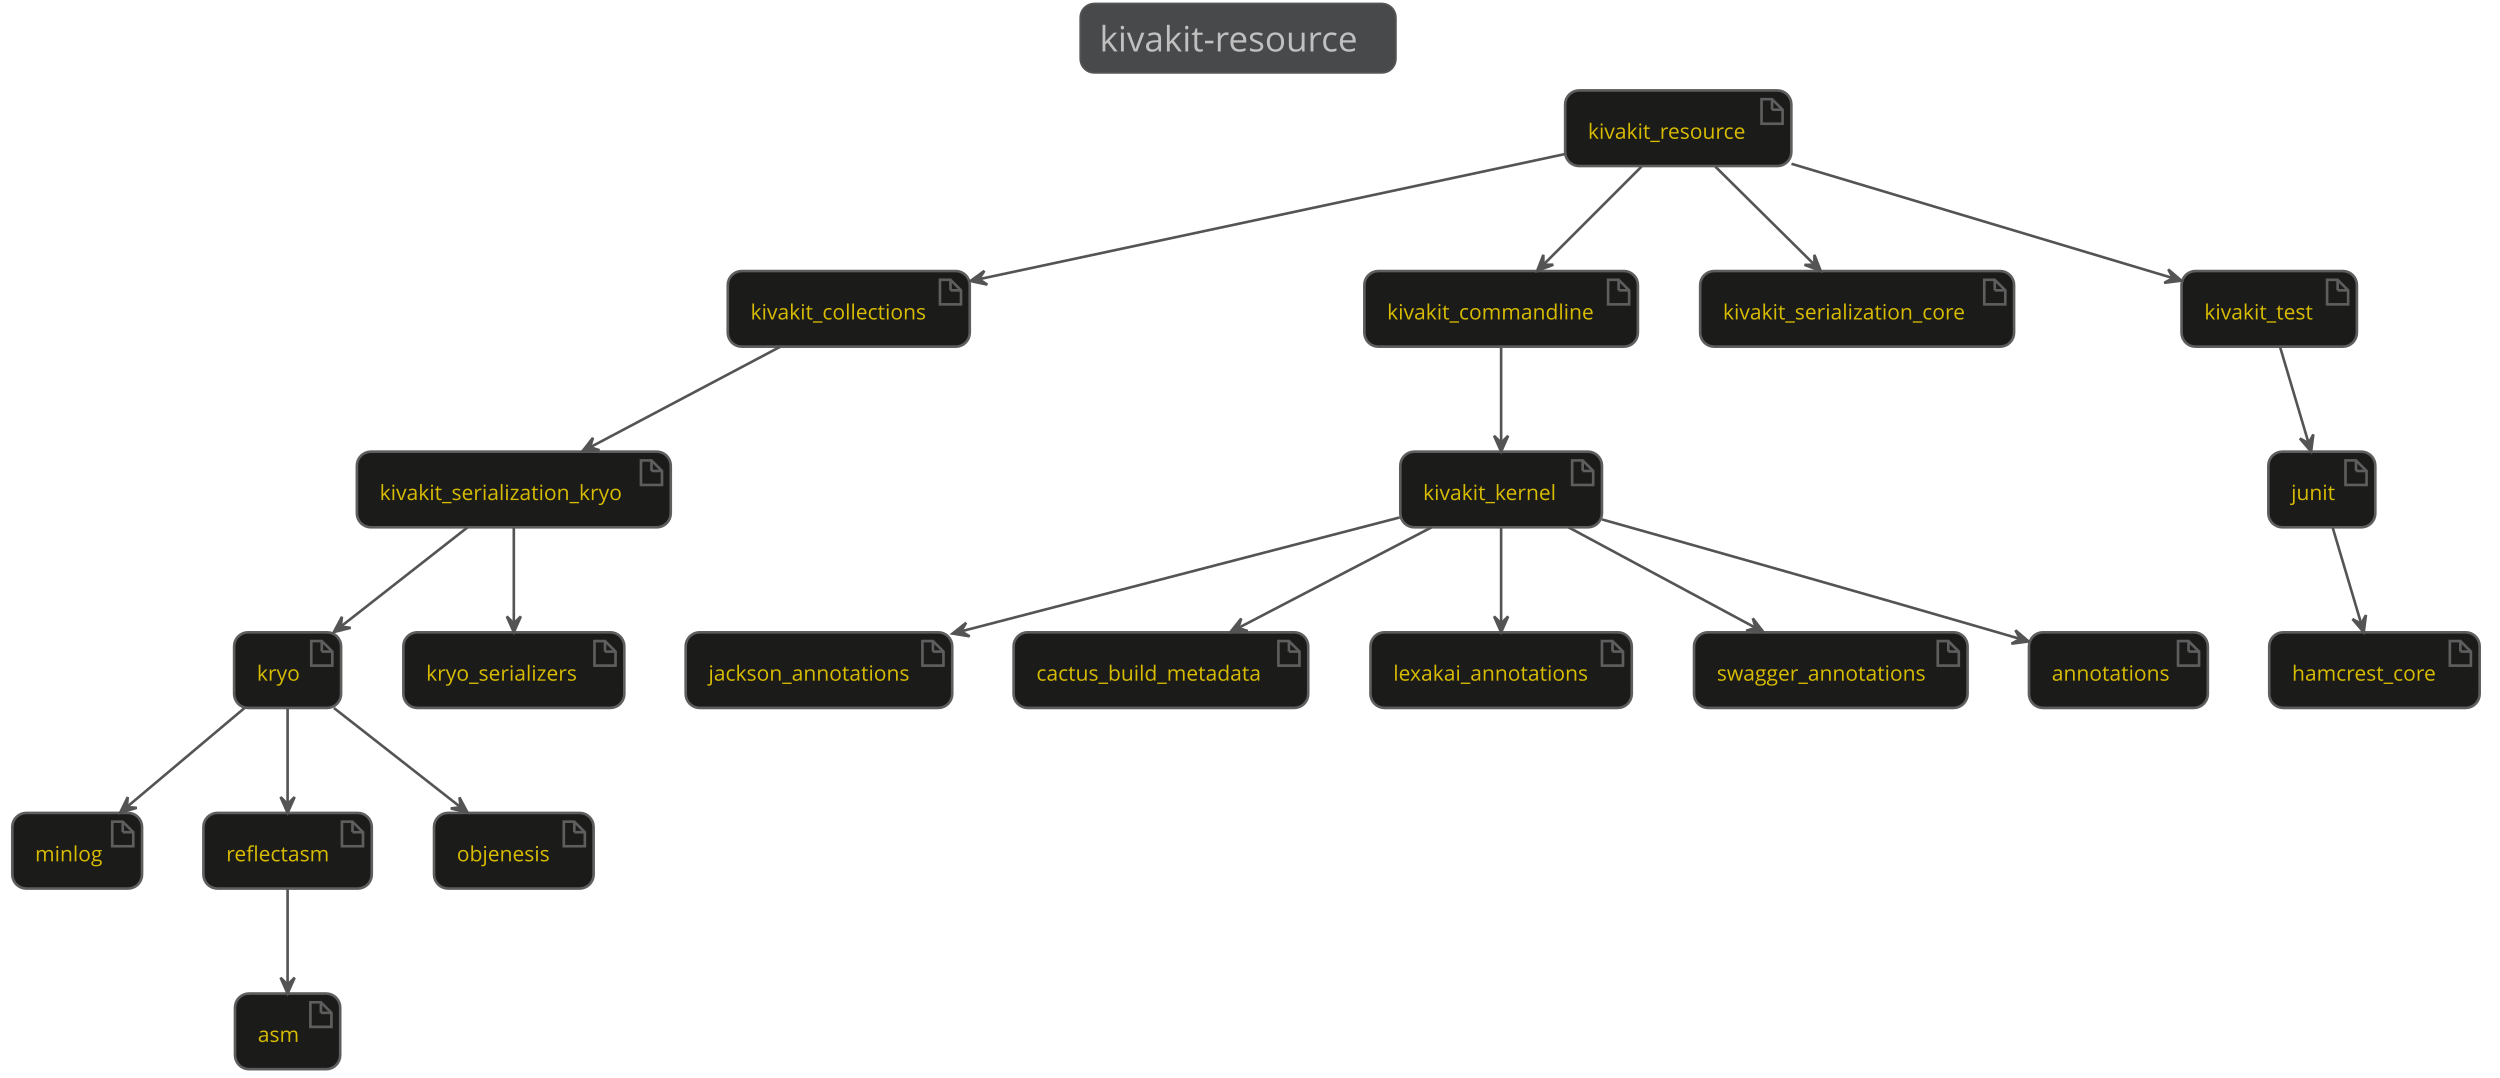
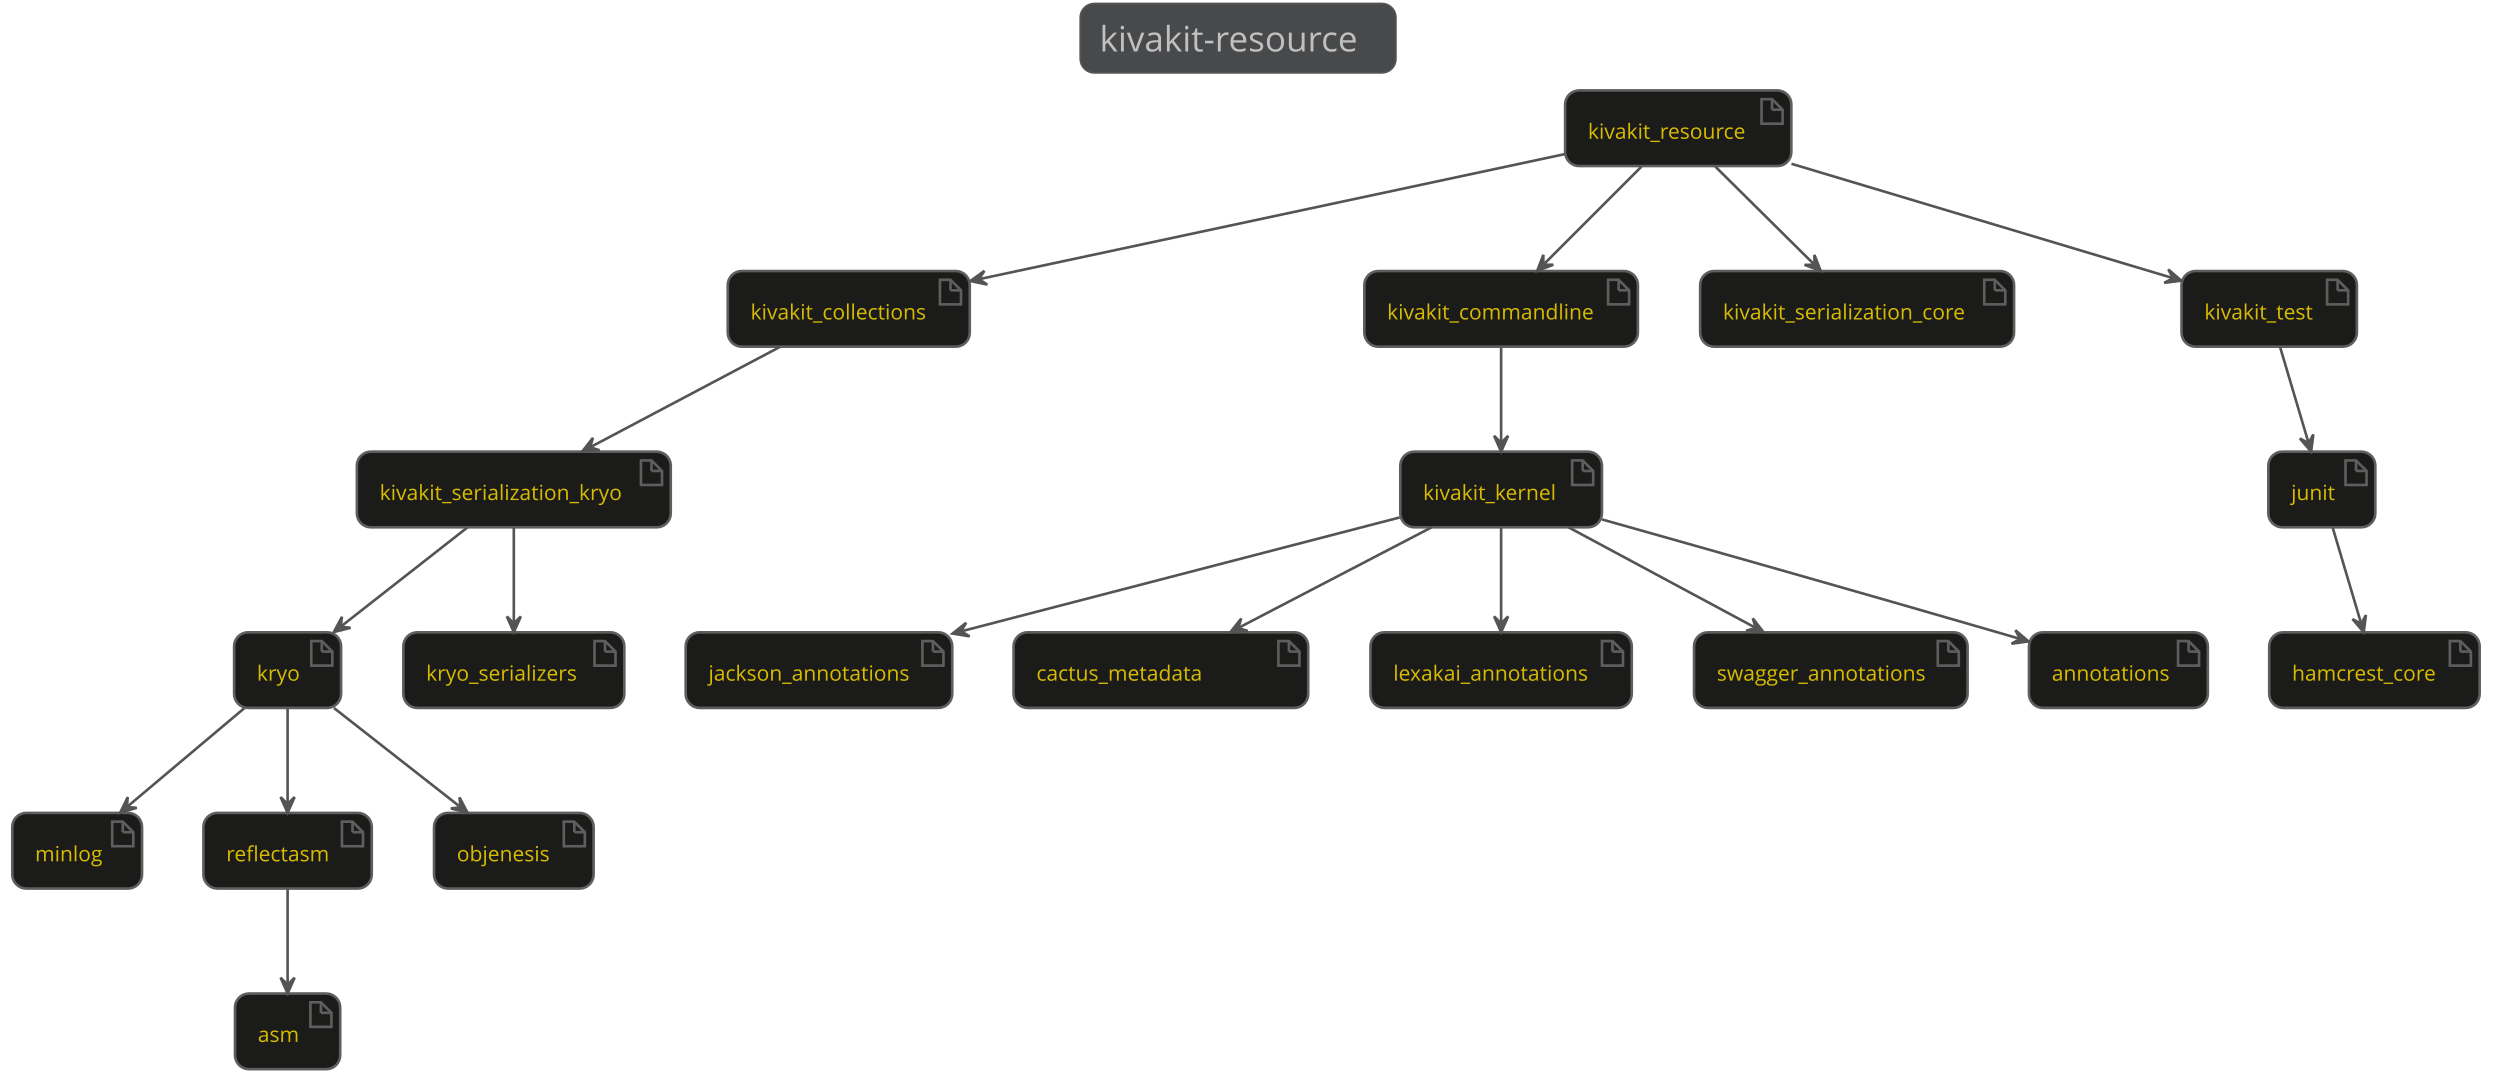
<svg xmlns="http://www.w3.org/2000/svg" contentScriptType="application/ecmascript" contentStyleType="text/css" height="640.625px" preserveAspectRatio="none" style="width:1485px;height:640px;background:#333333;" version="1.1" viewBox="0 0 1485 640" width="1485.417px" zoomAndPan="magnify">
  <defs />
  <g>
    <rect fill="#48494B" height="41.203" rx="8.333" ry="8.333" style="stroke:#545454;stroke-width:1.042;" width="187.5" x="641.667" y="2.083" />
    <text fill="#C0C0C0" font-family="Open Sans,Avenir,Nunito,Arial,Helvetica,SansSerif" font-size="20.833" lengthAdjust="spacing" textLength="164.583" x="653.125" y="30.558">kivakit-resource</text>
    <rect fill="#1B1B1A" height="44.93" rx="8.333" ry="8.333" style="stroke:#5E5E5E;stroke-width:1.562;" width="63.542" x="139.062" y="375.578" />
    <polygon fill="#1B1B1A" points="184.896,380.786,184.896,395.37,197.396,395.37,197.396,387.036,191.146,380.786,184.896,380.786" style="stroke:#5E5E5E;stroke-width:1.562;" />
    <line style="stroke:#5E5E5E;stroke-width:1.562;" x1="191.146" x2="191.146" y1="380.786" y2="387.036" />
    <line style="stroke:#5E5E5E;stroke-width:1.562;" x1="197.396" x2="191.146" y1="387.036" y2="387.036" />
    <text fill="#D8BC00" font-family="Open Sans,Avenir,Nunito,Arial,Helvetica,SansSerif" font-size="12.5" lengthAdjust="spacing" textLength="26.042" x="152.604" y="404.329">kryo</text>
    <rect fill="#1B1B1A" height="44.93" rx="8.333" ry="8.333" style="stroke:#5E5E5E;stroke-width:1.562;" width="77.083" x="7.292" y="482.87" />
    <polygon fill="#1B1B1A" points="66.667,488.078,66.667,502.661,79.167,502.661,79.167,494.328,72.917,488.078,66.667,488.078" style="stroke:#5E5E5E;stroke-width:1.562;" />
    <line style="stroke:#5E5E5E;stroke-width:1.562;" x1="72.917" x2="72.917" y1="488.078" y2="494.328" />
    <line style="stroke:#5E5E5E;stroke-width:1.562;" x1="79.167" x2="72.917" y1="494.328" y2="494.328" />
    <text fill="#D8BC00" font-family="Open Sans,Avenir,Nunito,Arial,Helvetica,SansSerif" font-size="12.5" lengthAdjust="spacing" textLength="39.583" x="20.833" y="511.621">minlog</text>
    <rect fill="#1B1B1A" height="44.93" rx="8.333" ry="8.333" style="stroke:#5E5E5E;stroke-width:1.562;" width="100" x="120.833" y="482.87" />
    <polygon fill="#1B1B1A" points="203.125,488.078,203.125,502.661,215.625,502.661,215.625,494.328,209.375,488.078,203.125,488.078" style="stroke:#5E5E5E;stroke-width:1.562;" />
    <line style="stroke:#5E5E5E;stroke-width:1.562;" x1="209.375" x2="209.375" y1="488.078" y2="494.328" />
    <line style="stroke:#5E5E5E;stroke-width:1.562;" x1="215.625" x2="209.375" y1="494.328" y2="494.328" />
    <text fill="#D8BC00" font-family="Open Sans,Avenir,Nunito,Arial,Helvetica,SansSerif" font-size="12.5" lengthAdjust="spacing" textLength="62.5" x="134.375" y="511.621">reflectasm</text>
    <rect fill="#1B1B1A" height="44.93" rx="8.333" ry="8.333" style="stroke:#5E5E5E;stroke-width:1.562;" width="158.333" x="407.292" y="375.578" />
    <polygon fill="#1B1B1A" points="547.917,380.786,547.917,395.37,560.417,395.37,560.417,387.036,554.167,380.786,547.917,380.786" style="stroke:#5E5E5E;stroke-width:1.562;" />
    <line style="stroke:#5E5E5E;stroke-width:1.562;" x1="554.167" x2="554.167" y1="380.786" y2="387.036" />
    <line style="stroke:#5E5E5E;stroke-width:1.562;" x1="560.417" x2="554.167" y1="387.036" y2="387.036" />
    <text fill="#D8BC00" font-family="Open Sans,Avenir,Nunito,Arial,Helvetica,SansSerif" font-size="12.5" lengthAdjust="spacing" textLength="120.833" x="420.833" y="404.329">jackson_annotations</text>
    <rect fill="#1B1B1A" height="44.93" rx="8.333" ry="8.333" style="stroke:#5E5E5E;stroke-width:1.562;" width="175" x="602.083" y="375.578" />
    <polygon fill="#1B1B1A" points="759.375,380.786,759.375,395.37,771.875,395.37,771.875,387.036,765.625,380.786,759.375,380.786" style="stroke:#5E5E5E;stroke-width:1.562;" />
    <line style="stroke:#5E5E5E;stroke-width:1.562;" x1="765.625" x2="765.625" y1="380.786" y2="387.036" />
    <line style="stroke:#5E5E5E;stroke-width:1.562;" x1="771.875" x2="765.625" y1="387.036" y2="387.036" />
-     <text fill="#D8BC00" font-family="Open Sans,Avenir,Nunito,Arial,Helvetica,SansSerif" font-size="12.5" lengthAdjust="spacing" textLength="137.5" x="615.625" y="404.329">cactus_build_metadata</text>
+     <text fill="#D8BC00" font-family="Open Sans,Avenir,Nunito,Arial,Helvetica,SansSerif" font-size="12.5" lengthAdjust="spacing" textLength="137.5" x="615.625" y="404.329">cactus_metadata</text>
    <rect fill="#1B1B1A" height="44.93" rx="8.333" ry="8.333" style="stroke:#5E5E5E;stroke-width:1.562;" width="143.75" x="432.292" y="160.994" />
    <polygon fill="#1B1B1A" points="558.333,166.203,558.333,180.786,570.833,180.786,570.833,172.453,564.583,166.203,558.333,166.203" style="stroke:#5E5E5E;stroke-width:1.562;" />
    <line style="stroke:#5E5E5E;stroke-width:1.562;" x1="564.583" x2="564.583" y1="166.203" y2="172.453" />
    <line style="stroke:#5E5E5E;stroke-width:1.562;" x1="570.833" x2="564.583" y1="172.453" y2="172.453" />
    <text fill="#D8BC00" font-family="Open Sans,Avenir,Nunito,Arial,Helvetica,SansSerif" font-size="12.5" lengthAdjust="spacing" textLength="106.25" x="445.833" y="189.746">kivakit_collections</text>
    <rect fill="#1B1B1A" height="44.93" rx="8.333" ry="8.333" style="stroke:#5E5E5E;stroke-width:1.562;" width="162.5" x="810.417" y="160.994" />
    <polygon fill="#1B1B1A" points="955.208,166.203,955.208,180.786,967.708,180.786,967.708,172.453,961.458,166.203,955.208,166.203" style="stroke:#5E5E5E;stroke-width:1.562;" />
    <line style="stroke:#5E5E5E;stroke-width:1.562;" x1="961.458" x2="961.458" y1="166.203" y2="172.453" />
    <line style="stroke:#5E5E5E;stroke-width:1.562;" x1="967.708" x2="961.458" y1="172.453" y2="172.453" />
    <text fill="#D8BC00" font-family="Open Sans,Avenir,Nunito,Arial,Helvetica,SansSerif" font-size="12.5" lengthAdjust="spacing" textLength="125" x="823.958" y="189.746">kivakit_commandline</text>
    <rect fill="#1B1B1A" height="44.93" rx="8.333" ry="8.333" style="stroke:#5E5E5E;stroke-width:1.562;" width="119.792" x="831.771" y="268.286" />
    <polygon fill="#1B1B1A" points="933.854,273.495,933.854,288.078,946.354,288.078,946.354,279.745,940.104,273.495,933.854,273.495" style="stroke:#5E5E5E;stroke-width:1.562;" />
    <line style="stroke:#5E5E5E;stroke-width:1.562;" x1="940.104" x2="940.104" y1="273.495" y2="279.745" />
    <line style="stroke:#5E5E5E;stroke-width:1.562;" x1="946.354" x2="940.104" y1="279.745" y2="279.745" />
    <text fill="#D8BC00" font-family="Open Sans,Avenir,Nunito,Arial,Helvetica,SansSerif" font-size="12.5" lengthAdjust="spacing" textLength="82.292" x="845.312" y="297.038">kivakit_kernel</text>
    <rect fill="#1B1B1A" height="44.93" rx="8.333" ry="8.333" style="stroke:#5E5E5E;stroke-width:1.562;" width="134.375" x="929.688" y="53.703" />
    <polygon fill="#1B1B1A" points="1046.354,58.911,1046.354,73.495,1058.854,73.495,1058.854,65.161,1052.604,58.911,1046.354,58.911" style="stroke:#5E5E5E;stroke-width:1.562;" />
    <line style="stroke:#5E5E5E;stroke-width:1.562;" x1="1052.604" x2="1052.604" y1="58.911" y2="65.161" />
    <line style="stroke:#5E5E5E;stroke-width:1.562;" x1="1058.854" x2="1052.604" y1="65.161" y2="65.161" />
    <text fill="#D8BC00" font-family="Open Sans,Avenir,Nunito,Arial,Helvetica,SansSerif" font-size="12.5" lengthAdjust="spacing" textLength="96.875" x="943.229" y="82.454">kivakit_resource</text>
    <rect fill="#1B1B1A" height="44.93" rx="8.333" ry="8.333" style="stroke:#5E5E5E;stroke-width:1.562;" width="186.458" x="1009.896" y="160.994" />
    <polygon fill="#1B1B1A" points="1178.646,166.203,1178.646,180.786,1191.146,180.786,1191.146,172.453,1184.896,166.203,1178.646,166.203" style="stroke:#5E5E5E;stroke-width:1.562;" />
    <line style="stroke:#5E5E5E;stroke-width:1.562;" x1="1184.896" x2="1184.896" y1="166.203" y2="172.453" />
    <line style="stroke:#5E5E5E;stroke-width:1.562;" x1="1191.146" x2="1184.896" y1="172.453" y2="172.453" />
    <text fill="#D8BC00" font-family="Open Sans,Avenir,Nunito,Arial,Helvetica,SansSerif" font-size="12.5" lengthAdjust="spacing" textLength="148.958" x="1023.438" y="189.746">kivakit_serialization_core</text>
    <rect fill="#1B1B1A" height="44.93" rx="8.333" ry="8.333" style="stroke:#5E5E5E;stroke-width:1.562;" width="186.458" x="211.979" y="268.286" />
    <polygon fill="#1B1B1A" points="380.729,273.495,380.729,288.078,393.229,288.078,393.229,279.745,386.979,273.495,380.729,273.495" style="stroke:#5E5E5E;stroke-width:1.562;" />
    <line style="stroke:#5E5E5E;stroke-width:1.562;" x1="386.979" x2="386.979" y1="273.495" y2="279.745" />
    <line style="stroke:#5E5E5E;stroke-width:1.562;" x1="393.229" x2="386.979" y1="279.745" y2="279.745" />
    <text fill="#D8BC00" font-family="Open Sans,Avenir,Nunito,Arial,Helvetica,SansSerif" font-size="12.5" lengthAdjust="spacing" textLength="148.958" x="225.521" y="297.038">kivakit_serialization_kryo</text>
    <rect fill="#1B1B1A" height="44.93" rx="8.333" ry="8.333" style="stroke:#5E5E5E;stroke-width:1.562;" width="104.167" x="1295.833" y="160.994" />
    <polygon fill="#1B1B1A" points="1382.292,166.203,1382.292,180.786,1394.792,180.786,1394.792,172.453,1388.542,166.203,1382.292,166.203" style="stroke:#5E5E5E;stroke-width:1.562;" />
    <line style="stroke:#5E5E5E;stroke-width:1.562;" x1="1388.542" x2="1388.542" y1="166.203" y2="172.453" />
    <line style="stroke:#5E5E5E;stroke-width:1.562;" x1="1394.792" x2="1388.542" y1="172.453" y2="172.453" />
    <text fill="#D8BC00" font-family="Open Sans,Avenir,Nunito,Arial,Helvetica,SansSerif" font-size="12.5" lengthAdjust="spacing" textLength="66.667" x="1309.375" y="189.746">kivakit_test</text>
    <rect fill="#1B1B1A" height="44.93" rx="8.333" ry="8.333" style="stroke:#5E5E5E;stroke-width:1.562;" width="155.208" x="814.062" y="375.578" />
    <polygon fill="#1B1B1A" points="951.562,380.786,951.562,395.37,964.062,395.37,964.062,387.036,957.812,380.786,951.562,380.786" style="stroke:#5E5E5E;stroke-width:1.562;" />
    <line style="stroke:#5E5E5E;stroke-width:1.562;" x1="957.812" x2="957.812" y1="380.786" y2="387.036" />
    <line style="stroke:#5E5E5E;stroke-width:1.562;" x1="964.062" x2="957.812" y1="387.036" y2="387.036" />
    <text fill="#D8BC00" font-family="Open Sans,Avenir,Nunito,Arial,Helvetica,SansSerif" font-size="12.5" lengthAdjust="spacing" textLength="117.708" x="827.604" y="404.329">lexakai_annotations</text>
    <rect fill="#1B1B1A" height="44.93" rx="8.333" ry="8.333" style="stroke:#5E5E5E;stroke-width:1.562;" width="131.25" x="239.583" y="375.578" />
    <polygon fill="#1B1B1A" points="353.125,380.786,353.125,395.37,365.625,395.37,365.625,387.036,359.375,380.786,353.125,380.786" style="stroke:#5E5E5E;stroke-width:1.562;" />
    <line style="stroke:#5E5E5E;stroke-width:1.562;" x1="359.375" x2="359.375" y1="380.786" y2="387.036" />
    <line style="stroke:#5E5E5E;stroke-width:1.562;" x1="365.625" x2="359.375" y1="387.036" y2="387.036" />
    <text fill="#D8BC00" font-family="Open Sans,Avenir,Nunito,Arial,Helvetica,SansSerif" font-size="12.5" lengthAdjust="spacing" textLength="93.75" x="253.125" y="404.329">kryo_serializers</text>
    <rect fill="#1B1B1A" height="44.93" rx="8.333" ry="8.333" style="stroke:#5E5E5E;stroke-width:1.562;" width="162.5" x="1006.25" y="375.578" />
    <polygon fill="#1B1B1A" points="1151.042,380.786,1151.042,395.37,1163.542,395.37,1163.542,387.036,1157.292,380.786,1151.042,380.786" style="stroke:#5E5E5E;stroke-width:1.562;" />
    <line style="stroke:#5E5E5E;stroke-width:1.562;" x1="1157.292" x2="1157.292" y1="380.786" y2="387.036" />
    <line style="stroke:#5E5E5E;stroke-width:1.562;" x1="1163.542" x2="1157.292" y1="387.036" y2="387.036" />
    <text fill="#D8BC00" font-family="Open Sans,Avenir,Nunito,Arial,Helvetica,SansSerif" font-size="12.5" lengthAdjust="spacing" textLength="125" x="1019.792" y="404.329">swagger_annotations</text>
    <rect fill="#1B1B1A" height="44.93" rx="8.333" ry="8.333" style="stroke:#5E5E5E;stroke-width:1.562;" width="63.542" x="1347.396" y="268.286" />
    <polygon fill="#1B1B1A" points="1393.229,273.495,1393.229,288.078,1405.729,288.078,1405.729,279.745,1399.479,273.495,1393.229,273.495" style="stroke:#5E5E5E;stroke-width:1.562;" />
    <line style="stroke:#5E5E5E;stroke-width:1.562;" x1="1399.479" x2="1399.479" y1="273.495" y2="279.745" />
    <line style="stroke:#5E5E5E;stroke-width:1.562;" x1="1405.729" x2="1399.479" y1="279.745" y2="279.745" />
    <text fill="#D8BC00" font-family="Open Sans,Avenir,Nunito,Arial,Helvetica,SansSerif" font-size="12.5" lengthAdjust="spacing" textLength="26.042" x="1360.938" y="297.038">junit</text>
    <rect fill="#1B1B1A" height="44.93" rx="8.333" ry="8.333" style="stroke:#5E5E5E;stroke-width:1.562;" width="125" x="1347.917" y="375.578" />
    <polygon fill="#1B1B1A" points="1455.208,380.786,1455.208,395.37,1467.708,395.37,1467.708,387.036,1461.458,380.786,1455.208,380.786" style="stroke:#5E5E5E;stroke-width:1.562;" />
    <line style="stroke:#5E5E5E;stroke-width:1.562;" x1="1461.458" x2="1461.458" y1="380.786" y2="387.036" />
    <line style="stroke:#5E5E5E;stroke-width:1.562;" x1="1467.708" x2="1461.458" y1="387.036" y2="387.036" />
    <text fill="#D8BC00" font-family="Open Sans,Avenir,Nunito,Arial,Helvetica,SansSerif" font-size="12.5" lengthAdjust="spacing" textLength="87.5" x="1361.458" y="404.329">hamcrest_core</text>
    <rect fill="#1B1B1A" height="44.93" rx="8.333" ry="8.333" style="stroke:#5E5E5E;stroke-width:1.562;" width="106.25" x="1205.208" y="375.578" />
    <polygon fill="#1B1B1A" points="1293.75,380.786,1293.75,395.37,1306.25,395.37,1306.25,387.036,1300,380.786,1293.75,380.786" style="stroke:#5E5E5E;stroke-width:1.562;" />
    <line style="stroke:#5E5E5E;stroke-width:1.562;" x1="1300" x2="1300" y1="380.786" y2="387.036" />
    <line style="stroke:#5E5E5E;stroke-width:1.562;" x1="1306.25" x2="1300" y1="387.036" y2="387.036" />
    <text fill="#D8BC00" font-family="Open Sans,Avenir,Nunito,Arial,Helvetica,SansSerif" font-size="12.5" lengthAdjust="spacing" textLength="68.75" x="1218.75" y="404.329">annotations</text>
    <rect fill="#1B1B1A" height="44.93" rx="8.333" ry="8.333" style="stroke:#5E5E5E;stroke-width:1.562;" width="94.792" x="257.812" y="482.87" />
    <polygon fill="#1B1B1A" points="334.896,488.078,334.896,502.661,347.396,502.661,347.396,494.328,341.146,488.078,334.896,488.078" style="stroke:#5E5E5E;stroke-width:1.562;" />
    <line style="stroke:#5E5E5E;stroke-width:1.562;" x1="341.146" x2="341.146" y1="488.078" y2="494.328" />
    <line style="stroke:#5E5E5E;stroke-width:1.562;" x1="347.396" x2="341.146" y1="494.328" y2="494.328" />
    <text fill="#D8BC00" font-family="Open Sans,Avenir,Nunito,Arial,Helvetica,SansSerif" font-size="12.5" lengthAdjust="spacing" textLength="57.292" x="271.354" y="511.621">objenesis</text>
    <rect fill="#1B1B1A" height="44.93" rx="8.333" ry="8.333" style="stroke:#5E5E5E;stroke-width:1.562;" width="62.5" x="139.583" y="590.161" />
    <polygon fill="#1B1B1A" points="184.375,595.37,184.375,609.953,196.875,609.953,196.875,601.62,190.625,595.37,184.375,595.37" style="stroke:#5E5E5E;stroke-width:1.562;" />
    <line style="stroke:#5E5E5E;stroke-width:1.562;" x1="190.625" x2="190.625" y1="595.37" y2="601.62" />
    <line style="stroke:#5E5E5E;stroke-width:1.562;" x1="196.875" x2="190.625" y1="601.62" y2="601.62" />
    <text fill="#D8BC00" font-family="Open Sans,Avenir,Nunito,Arial,Helvetica,SansSerif" font-size="12.5" lengthAdjust="spacing" textLength="25" x="153.125" y="618.913">asm</text>
    <path d="M1385.646,313.526 C1390.531,329.995 1397.271,352.692 1402.49,370.245 " fill="none" id="junit-to-hamcrest_core" style="stroke:#545454;stroke-width:1.562;" />
    <polygon fill="#545454" points="1404.052,375.526,1405.371,365.352,1402.566,370.534,1397.384,367.729,1404.052,375.526" style="stroke:#545454;stroke-width:1.562;" />
    <path d="M463.427,205.974 C430.698,223.276 384.76,247.567 350.812,265.526 " fill="none" id="kivakit_collections-to-kivakit_serialization_kryo" style="stroke:#545454;stroke-width:1.562;" />
    <polygon fill="#545454" points="345.896,268.13,356.13,267.415,350.496,265.688,352.223,260.054,345.896,268.13" style="stroke:#545454;stroke-width:1.562;" />
    <path d="M891.667,206.234 C891.667,222.703 891.667,245.401 891.667,262.953 " fill="none" id="kivakit_commandline-to-kivakit_kernel" style="stroke:#545454;stroke-width:1.562;" />
    <polygon fill="#545454" points="891.667,268.234,895.833,258.859,891.667,263.026,887.5,258.859,891.667,268.234" style="stroke:#545454;stroke-width:1.562;" />
    <path d="M951.573,308.546 C1011.177,325.328 1105.219,351.953 1186.458,375.578 C1190.771,376.828 1195.229,378.14 1199.708,379.453 " fill="none" id="kivakit_kernel-to-annotations" style="stroke:#545454;stroke-width:1.562;" />
    <polygon fill="#545454" points="1204.969,381.005,1197.154,374.358,1199.973,379.533,1194.798,382.352,1204.969,381.005" style="stroke:#545454;stroke-width:1.562;" />
-     <path d="M850.281,313.265 C817.042,330.567 770.385,354.859 735.906,372.817 " fill="none" id="kivakit_kernel-to-cactus_build_metadata" style="stroke:#545454;stroke-width:1.562;" />
+     <path d="M850.281,313.265 C817.042,330.567 770.385,354.859 735.906,372.817 " fill="none" id="kivakit_kernel-to-cactus_metadata" style="stroke:#545454;stroke-width:1.562;" />
    <polygon fill="#545454" points="730.906,375.421,741.146,374.786,735.525,373.015,737.296,367.395,730.906,375.421" style="stroke:#545454;stroke-width:1.562;" />
    <path d="M831.438,307.359 C762.406,325.286 648.781,354.786 570.927,375.005 " fill="none" id="kivakit_kernel-to-jackson_annotations" style="stroke:#545454;stroke-width:1.562;" />
    <polygon fill="#545454" points="565.854,376.317,575.975,377.995,570.895,375.009,573.881,369.929,565.854,376.317" style="stroke:#545454;stroke-width:1.562;" />
    <path d="M891.667,313.526 C891.667,329.995 891.667,352.692 891.667,370.245 " fill="none" id="kivakit_kernel-to-lexakai_annotations" style="stroke:#545454;stroke-width:1.562;" />
    <polygon fill="#545454" points="891.667,375.526,895.833,366.151,891.667,370.317,887.5,366.151,891.667,375.526" style="stroke:#545454;stroke-width:1.562;" />
    <path d="M931.771,313.265 C963.979,330.567 1009.198,354.859 1042.615,372.817 " fill="none" id="kivakit_kernel-to-swagger_annotations" style="stroke:#545454;stroke-width:1.562;" />
    <polygon fill="#545454" points="1047.448,375.421,1041.172,367.306,1042.863,372.95,1037.218,374.642,1047.448,375.421" style="stroke:#545454;stroke-width:1.562;" />
    <path d="M929.396,91.546 C838.604,110.932 677.49,145.338 581.781,165.776 " fill="none" id="kivakit_resource-to-kivakit_collections" style="stroke:#545454;stroke-width:1.562;" />
    <polygon fill="#545454" points="576.427,166.922,586.464,169.045,581.521,165.837,584.729,160.895,576.427,166.922" style="stroke:#545454;stroke-width:1.562;" />
    <path d="M975.073,98.942 C958.177,115.838 934.729,139.286 917,157.015 " fill="none" id="kivakit_resource-to-kivakit_commandline" style="stroke:#545454;stroke-width:1.562;" />
    <polygon fill="#545454" points="913.073,160.942,922.648,157.26,916.756,157.26,916.756,151.367,913.073,160.942" style="stroke:#545454;stroke-width:1.562;" />
    <path d="M1018.885,98.942 C1035.958,115.838 1059.635,139.286 1077.542,157.015 " fill="none" id="kivakit_resource-to-kivakit_serialization_core" style="stroke:#545454;stroke-width:1.562;" />
    <polygon fill="#545454" points="1081.5,160.942,1077.759,151.389,1077.795,157.282,1071.902,157.318,1081.5,160.942" style="stroke:#545454;stroke-width:1.562;" />
    <path d="M1064.146,97.296 C1129.792,116.974 1228.573,146.578 1290.594,165.172 " fill="none" id="kivakit_resource-to-kivakit_test" style="stroke:#545454;stroke-width:1.562;" />
    <polygon fill="#545454" points="1295.729,166.713,1287.95,160.024,1290.741,165.214,1285.552,168.005,1295.729,166.713" style="stroke:#545454;stroke-width:1.562;" />
    <path d="M277.688,313.265 C255.865,330.359 225.323,354.265 202.49,372.151 " fill="none" id="kivakit_serialization_kryo-to-kryo" style="stroke:#545454;stroke-width:1.562;" />
    <polygon fill="#545454" points="198.312,375.421,208.263,372.925,202.414,372.212,203.127,366.362,198.312,375.421" style="stroke:#545454;stroke-width:1.562;" />
    <path d="M305.208,313.526 C305.208,329.995 305.208,352.692 305.208,370.245 " fill="none" id="kivakit_serialization_kryo-to-kryo_serializers" style="stroke:#545454;stroke-width:1.562;" />
    <polygon fill="#545454" points="305.208,375.526,309.375,366.151,305.208,370.317,301.042,366.151,305.208,375.526" style="stroke:#545454;stroke-width:1.562;" />
    <path d="M1354.396,206.234 C1359.281,222.703 1366.021,245.401 1371.24,262.953 " fill="none" id="kivakit_test-to-junit" style="stroke:#545454;stroke-width:1.562;" />
    <polygon fill="#545454" points="1372.802,268.234,1374.121,258.06,1371.316,263.242,1366.134,260.437,1372.802,268.234" style="stroke:#545454;stroke-width:1.562;" />
    <path d="M145.24,420.557 C125.01,437.578 96.76,461.359 75.542,479.224 " fill="none" id="kryo-to-minlog" style="stroke:#545454;stroke-width:1.562;" />
    <polygon fill="#545454" points="71.396,482.713,81.25,479.858,75.379,479.357,75.88,473.486,71.396,482.713" style="stroke:#545454;stroke-width:1.562;" />
    <path d="M198.354,420.557 C220.177,437.651 250.719,461.557 273.552,479.442 " fill="none" id="kryo-to-objenesis" style="stroke:#545454;stroke-width:1.562;" />
    <polygon fill="#545454" points="277.729,482.713,272.914,473.654,273.628,479.503,267.778,480.217,277.729,482.713" style="stroke:#545454;stroke-width:1.562;" />
    <path d="M170.833,420.817 C170.833,437.286 170.833,459.984 170.833,477.536 " fill="none" id="kryo-to-reflectasm" style="stroke:#545454;stroke-width:1.562;" />
    <polygon fill="#545454" points="170.833,482.817,175,473.442,170.833,477.609,166.667,473.442,170.833,482.817" style="stroke:#545454;stroke-width:1.562;" />
    <path d="M170.833,528.109 C170.833,544.578 170.833,567.276 170.833,584.828 " fill="none" id="reflectasm-to-asm" style="stroke:#545454;stroke-width:1.562;" />
    <polygon fill="#545454" points="170.833,590.109,175,580.734,170.833,584.901,166.667,580.734,170.833,590.109" style="stroke:#545454;stroke-width:1.562;" />
  </g>
</svg>
